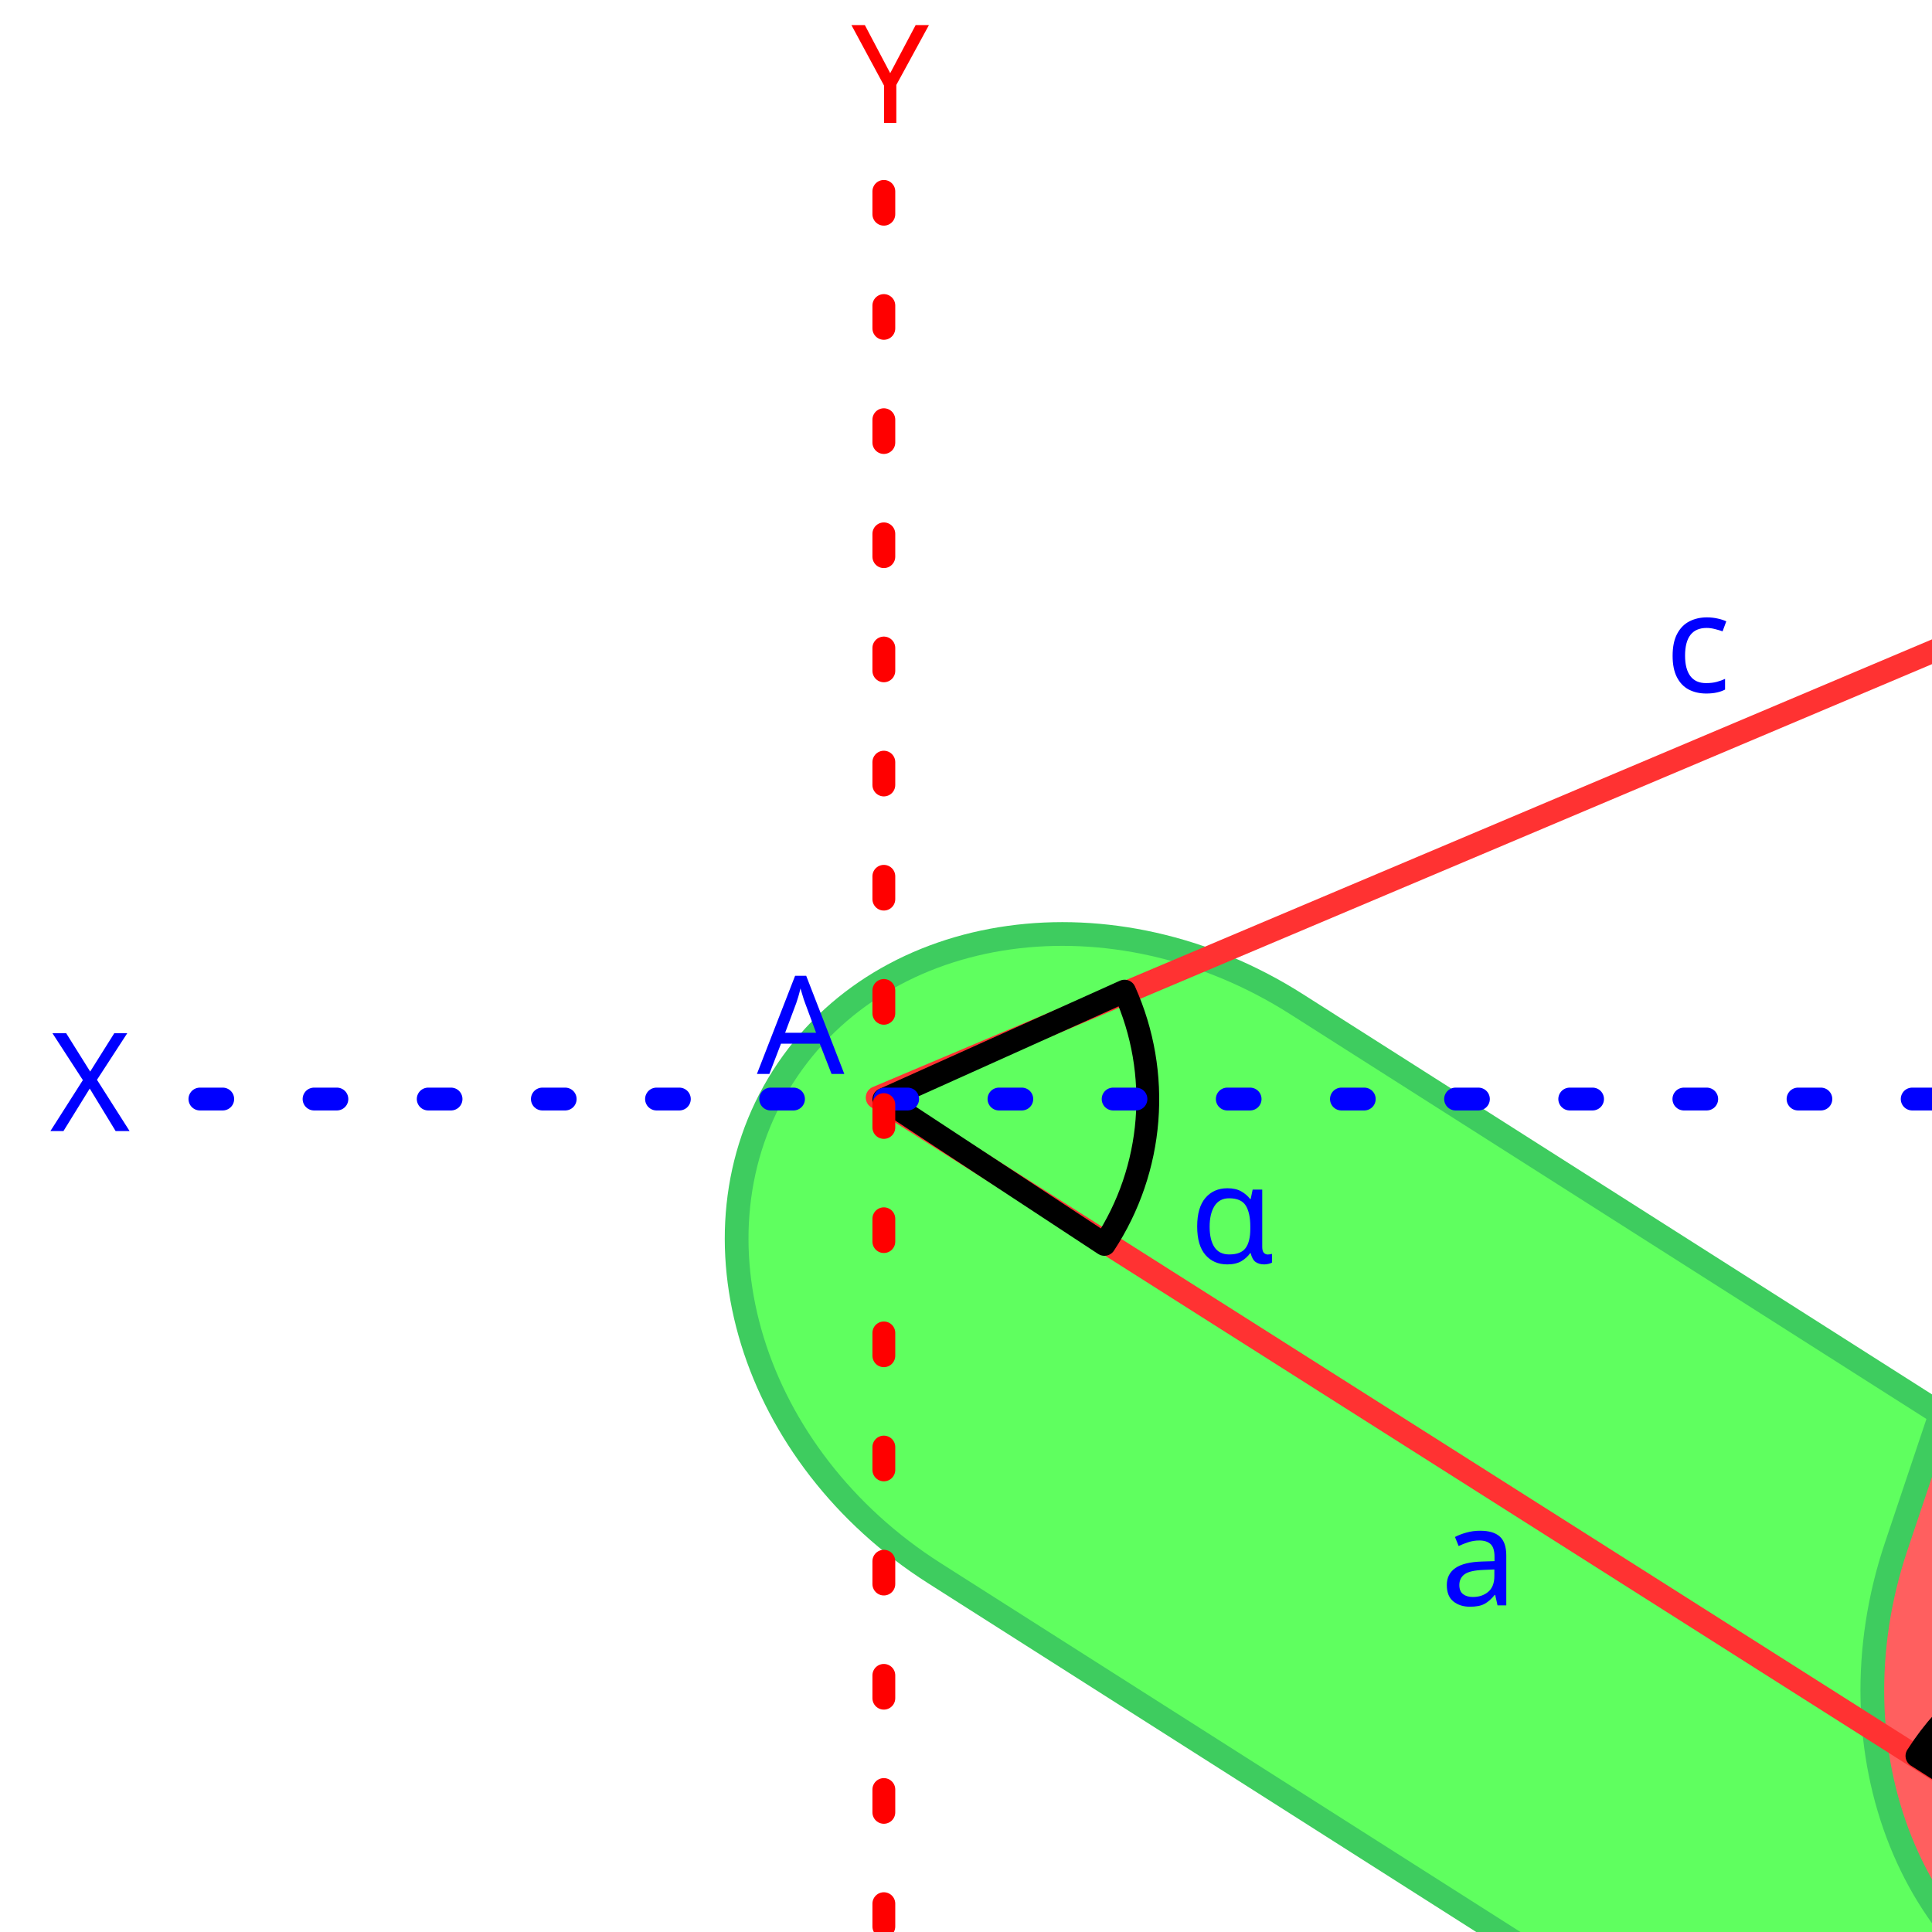
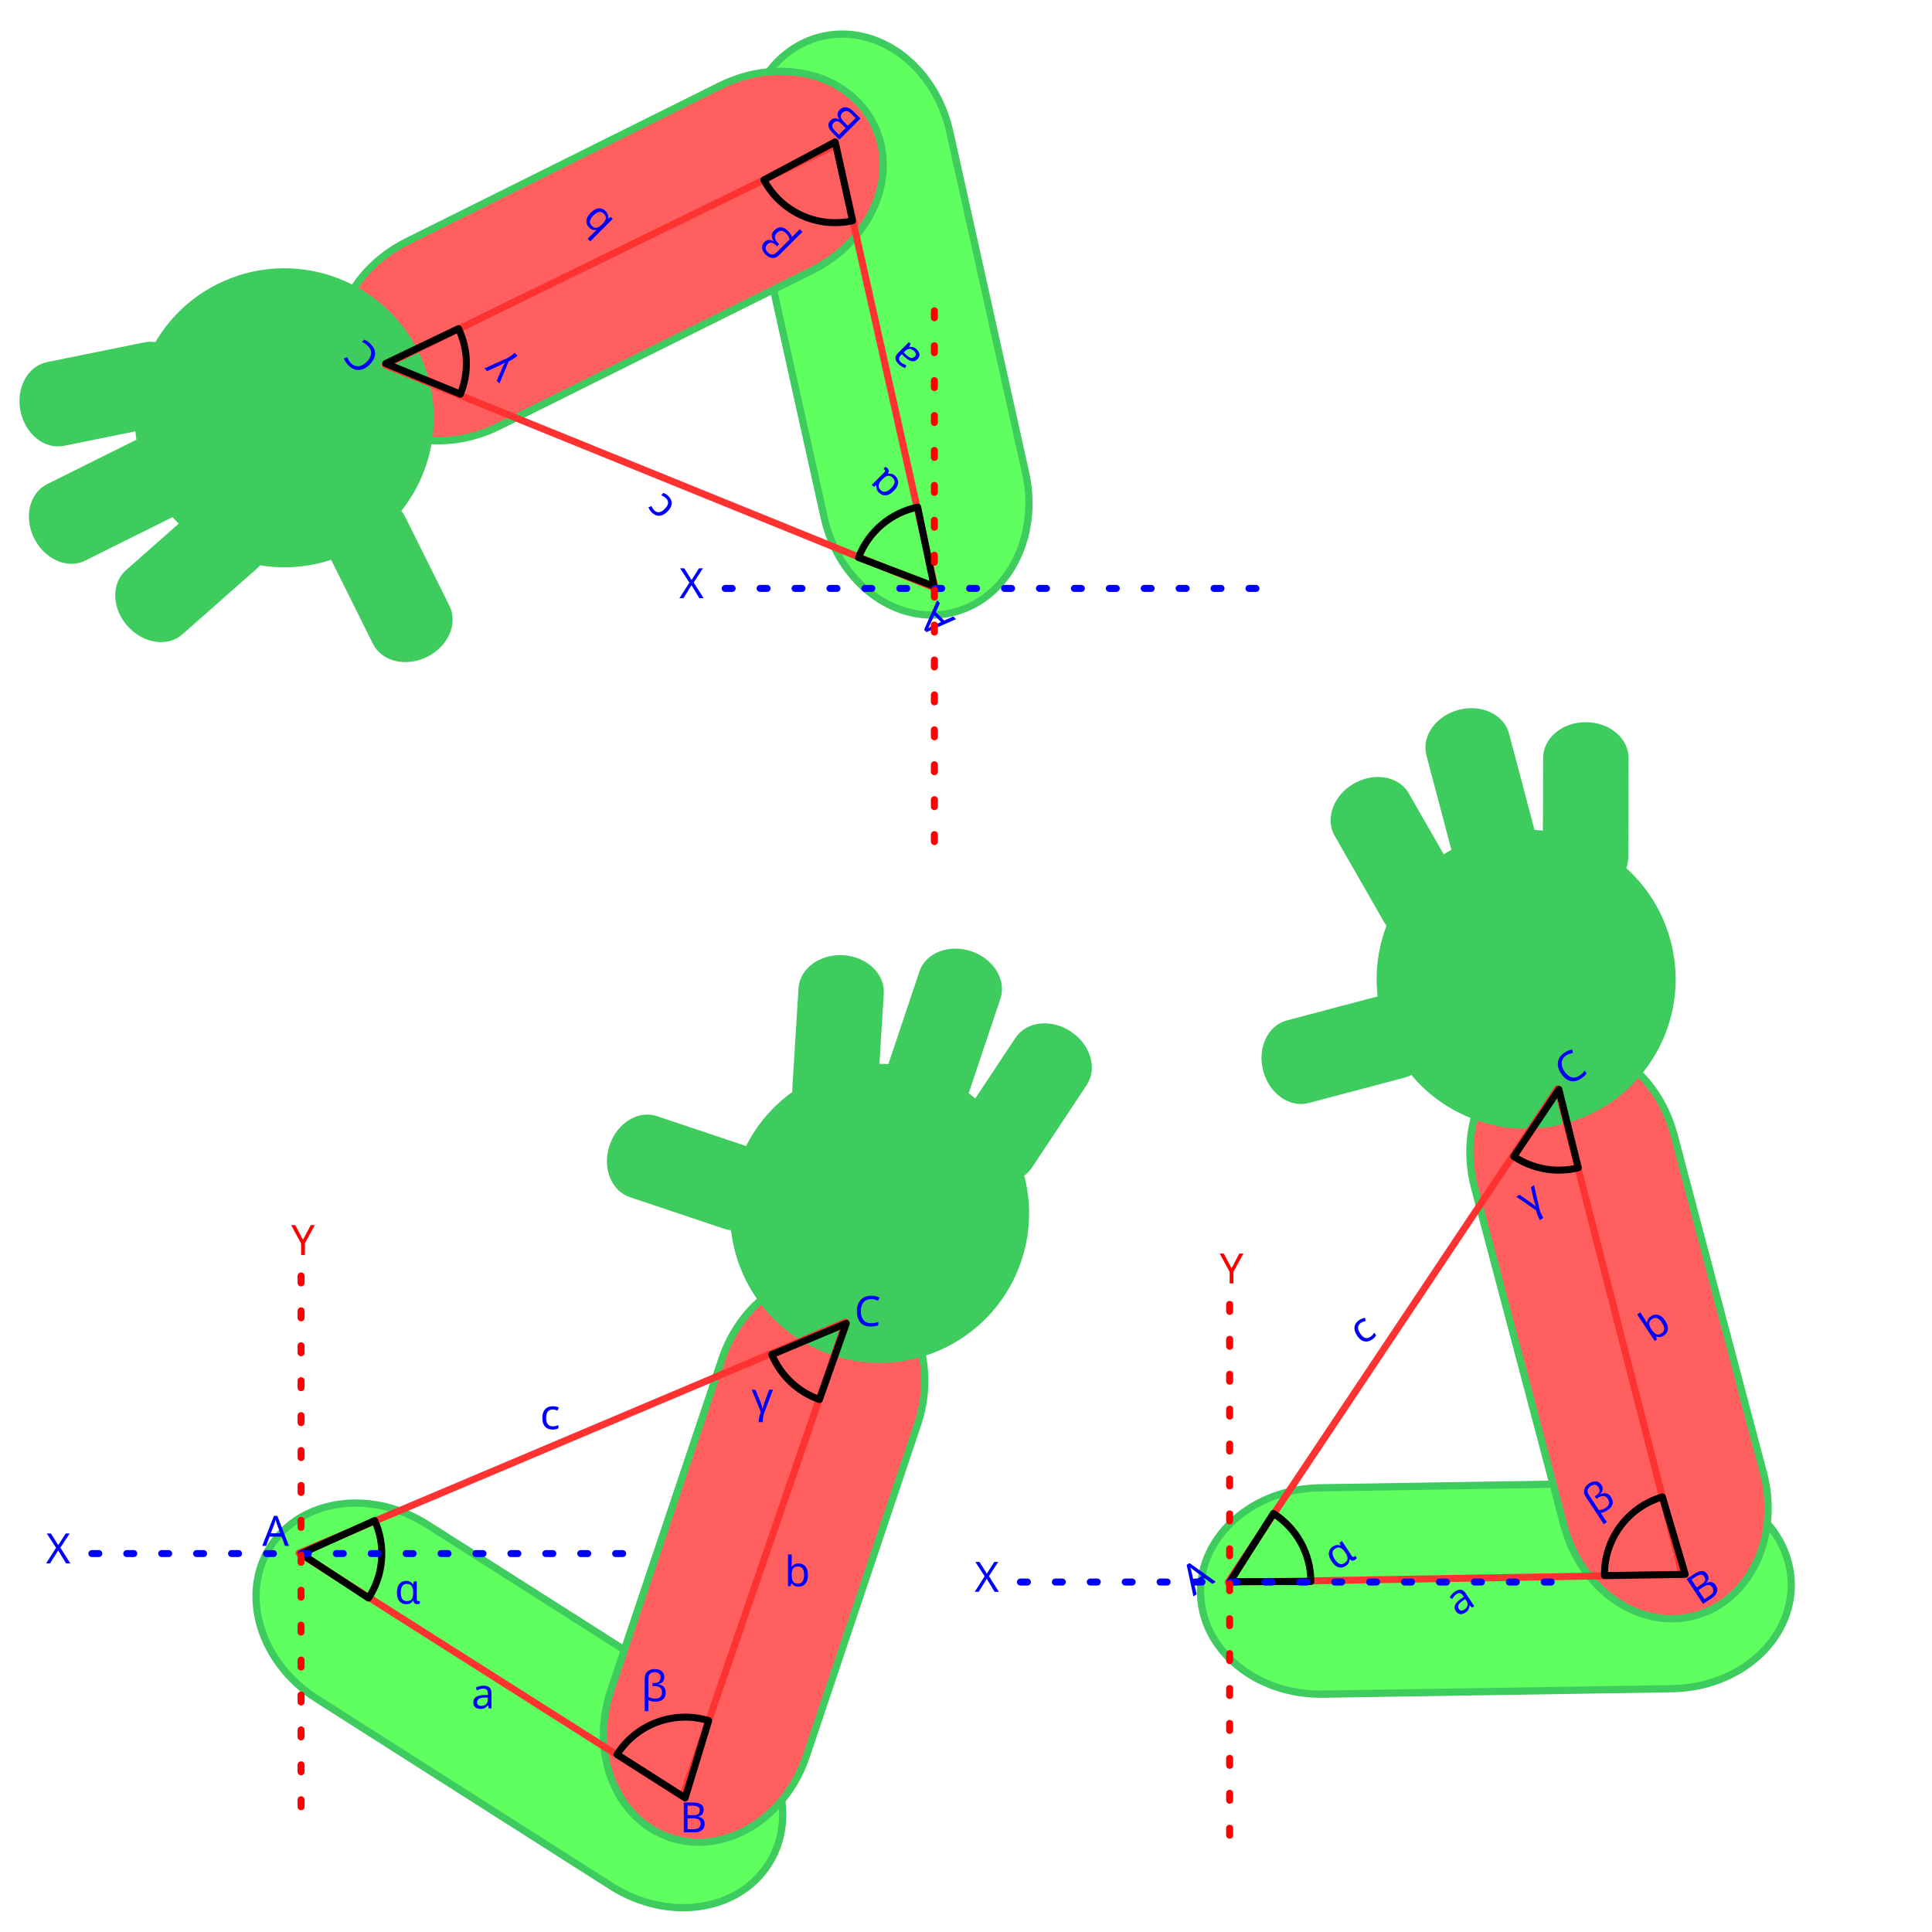
<svg xmlns="http://www.w3.org/2000/svg" width="400" height="400" viewBox="0 0 400 400" version="1.1" id="svg1" xml:space="preserve">
  <defs id="defs1" />
  <g id="layer1">
-     <rect style="fill:#5fff5f;fill-opacity:1;stroke:#3ecc5f;stroke-width:9.827;stroke-linecap:round;stroke-linejoin:round;paint-order:stroke fill markers" id="rect1" width="134.735" height="394.945" x="33.771" y="-653.843" rx="67.367" ry="79.173" transform="rotate(122.4656)" />
-     <g id="g3" transform="matrix(0.751688,-2.240699,2.240699,0.751688,-90.04166,570.0842)">
-       <g id="g2">
-         <rect style="fill:#ff5f5f;fill-opacity:1;stroke:#3ecc5f;stroke-width:4.158;stroke-linecap:round;stroke-linejoin:round;paint-order:stroke fill markers" id="rect1-7" width="57.008" height="167.107" x="161.012" y="-298.79" rx="28.504" ry="33.499" transform="rotate(90)" />
+     <text xml:space="preserve" style="font-size:8.675px;font-family:Ubuntu;-inkscape-font-specification:Ubuntu;fill:#ff0000;fill-opacity:1;stroke:none;stroke-width:1.446;stroke-linecap:round;stroke-linejoin:round;paint-order:stroke fill markers" x="60.278" y="259.83" id="text3-0-35">
+       <tspan id="tspan3-6-6" x="60.278" y="259.83" style="stroke-width:1.446">Y</tspan>
+     </text>
+     <text xml:space="preserve" style="font-size:8.675px;font-family:Ubuntu;-inkscape-font-specification:Ubuntu;fill:#0000ff;fill-opacity:1;stroke:none;stroke-width:1.446;stroke-linecap:round;stroke-linejoin:round;paint-order:stroke fill markers" x="9.516" y="323.678" id="text3-0-35-7">
+       <tspan id="tspan3-6-6-0" x="9.516" y="323.678" style="stroke-width:1.446">X</tspan>
+     </text>
+     <g id="g7">
+       <g id="g5">
+         <rect style="fill:#5fff5f;fill-opacity:1;stroke:#3ecc5f;stroke-width:3.006;stroke-linecap:round;stroke-linejoin:round;paint-order:stroke fill markers" id="rect1" width="41.214" height="120.809" x="219.573" y="-340.664" rx="20.607" ry="24.218" transform="rotate(122.4656)" />
+         <g id="g3" transform="matrix(0.2299333,-0.6854057,0.6854057,0.2299333,-21.18606,426.4296)">
+           <g id="g2">
+             <rect style="fill:#ff5f5f;fill-opacity:1;stroke:#3ecc5f;stroke-width:4.158;stroke-linecap:round;stroke-linejoin:round;paint-order:stroke fill markers" id="rect1-7" width="57.008" height="167.107" x="161.012" y="-298.79" rx="28.504" ry="33.499" transform="rotate(90)" />
+           </g>
+           <g id="g1">
+             <rect style="fill:#3ecc5f;stroke:#3ecc5f;stroke-width:1.41;stroke-linecap:round;stroke-linejoin:round;paint-order:stroke fill markers" id="rect1-7-6" width="23.056" height="47.523" x="-324.631" y="-158.228" rx="11.528" ry="9.527" transform="scale(-1)" />
+             <rect style="fill:#3ecc5f;stroke:#3ecc5f;stroke-width:1.41;stroke-linecap:round;stroke-linejoin:round;paint-order:stroke fill markers" id="rect1-7-6-9" width="23.056" height="47.523" x="-262.279" y="284.203" rx="11.528" ry="9.527" transform="rotate(-105)" />
+             <rect style="fill:#3ecc5f;stroke:#3ecc5f;stroke-width:1.41;stroke-linecap:round;stroke-linejoin:round;paint-order:stroke fill markers" id="rect1-7-6-9-3" width="23.056" height="47.523" x="-202.062" y="350.507" rx="11.528" ry="9.527" transform="rotate(-90)" />
+             <rect style="fill:#3ecc5f;stroke:#3ecc5f;stroke-width:1.41;stroke-linecap:round;stroke-linejoin:round;paint-order:stroke fill markers" id="rect1-7-6-9-3-2" width="23.056" height="47.523" x="-128.86" y="382.83" rx="11.528" ry="9.527" transform="rotate(-75)" />
+             <circle style="fill:#3ecc5f;stroke:#3ecc5f;stroke-width:4.228;stroke-linecap:round;stroke-linejoin:round;paint-order:stroke fill markers" id="path1" cx="189.516" cy="-319.219" r="40.702" transform="rotate(90)" />
+           </g>
+         </g>
      </g>
-       <g id="g1">
-         <rect style="fill:#3ecc5f;stroke:#3ecc5f;stroke-width:1.41;stroke-linecap:round;stroke-linejoin:round;paint-order:stroke fill markers" id="rect1-7-6" width="23.056" height="47.523" x="-324.631" y="-158.228" rx="11.528" ry="9.527" transform="scale(-1)" />
-         <rect style="fill:#3ecc5f;stroke:#3ecc5f;stroke-width:1.41;stroke-linecap:round;stroke-linejoin:round;paint-order:stroke fill markers" id="rect1-7-6-9" width="23.056" height="47.523" x="-262.279" y="284.203" rx="11.528" ry="9.527" transform="rotate(-105)" />
-         <rect style="fill:#3ecc5f;stroke:#3ecc5f;stroke-width:1.41;stroke-linecap:round;stroke-linejoin:round;paint-order:stroke fill markers" id="rect1-7-6-9-3" width="23.056" height="47.523" x="-202.062" y="350.507" rx="11.528" ry="9.527" transform="rotate(-90)" />
-         <rect style="fill:#3ecc5f;stroke:#3ecc5f;stroke-width:1.41;stroke-linecap:round;stroke-linejoin:round;paint-order:stroke fill markers" id="rect1-7-6-9-3-2" width="23.056" height="47.523" x="-128.86" y="382.83" rx="11.528" ry="9.527" transform="rotate(-75)" />
-         <circle style="fill:#3ecc5f;stroke:#3ecc5f;stroke-width:4.228;stroke-linecap:round;stroke-linejoin:round;paint-order:stroke fill markers" id="path1" cx="189.516" cy="-319.219" r="40.702" transform="rotate(90)" />
+       <g id="g6">
+         <text xml:space="preserve" style="font-size:8.675px;font-family:Ubuntu;-inkscape-font-specification:Ubuntu;fill:#0000ff;fill-opacity:1;stroke:none;stroke-width:1.446;stroke-linecap:round;stroke-linejoin:round;paint-order:stroke fill markers" x="97.588" y="353.717" id="text3">
+           <tspan id="tspan3" x="97.588" y="353.717" style="stroke-width:1.446">a</tspan>
+         </text>
+         <text xml:space="preserve" style="font-size:8.675px;font-family:Ubuntu;-inkscape-font-specification:Ubuntu;fill:#0000ff;fill-opacity:1;stroke:none;stroke-width:1.446;stroke-linecap:round;stroke-linejoin:round;paint-order:stroke fill markers" x="162.413" y="328.414" id="text3-3">
+           <tspan id="tspan3-5" x="162.413" y="328.414" style="stroke-width:1.446">b</tspan>
+         </text>
+         <text xml:space="preserve" style="font-size:8.675px;font-family:Ubuntu;-inkscape-font-specification:Ubuntu;fill:#0000ff;fill-opacity:1;stroke:none;stroke-width:1.446;stroke-linecap:round;stroke-linejoin:round;paint-order:stroke fill markers" x="111.807" y="295.882" id="text3-2">
+           <tspan id="tspan3-7" x="111.807" y="295.882" style="stroke-width:1.446">c</tspan>
+         </text>
+         <text xml:space="preserve" style="font-size:8.675px;font-family:Ubuntu;-inkscape-font-specification:Ubuntu;fill:#0000ff;fill-opacity:1;stroke:none;stroke-width:1.446;stroke-linecap:round;stroke-linejoin:round;paint-order:stroke fill markers" x="54.292" y="320.063" id="text3-0">
+           <tspan id="tspan3-6" x="54.292" y="320.063" style="stroke-width:1.446">A</tspan>
+         </text>
+         <text xml:space="preserve" style="font-size:8.675px;font-family:Ubuntu;-inkscape-font-specification:Ubuntu;fill:#0000ff;fill-opacity:1;stroke:none;stroke-width:1.446;stroke-linecap:round;stroke-linejoin:round;paint-order:stroke fill markers" x="81.698" y="332.038" id="text3-0-3">
+           <tspan id="tspan3-6-5" x="81.698" y="332.038" style="stroke-width:1.446">ɑ</tspan>
+         </text>
+         <text xml:space="preserve" style="font-size:8.675px;font-family:Ubuntu;-inkscape-font-specification:Ubuntu;fill:#0000ff;fill-opacity:1;stroke:none;stroke-width:1.446;stroke-linecap:round;stroke-linejoin:round;paint-order:stroke fill markers" x="132.746" y="352.208" id="text3-0-3-6">
+           <tspan id="tspan3-6-5-0" x="132.746" y="352.208" style="stroke-width:1.446">β</tspan>
+         </text>
+         <text xml:space="preserve" style="font-size:8.675px;font-family:Ubuntu;-inkscape-font-specification:Ubuntu;fill:#0000ff;fill-opacity:1;stroke:none;stroke-width:1.446;stroke-linecap:round;stroke-linejoin:round;paint-order:stroke fill markers" x="155.591" y="292.363" id="text3-0-3-6-8">
+           <tspan id="tspan3-6-5-0-7" x="155.591" y="292.363" style="stroke-width:1.446">γ</tspan>
+         </text>
+         <text xml:space="preserve" style="font-size:8.675px;font-family:Ubuntu;-inkscape-font-specification:Ubuntu;fill:#0000ff;fill-opacity:1;stroke:none;stroke-width:1.446;stroke-linecap:round;stroke-linejoin:round;paint-order:stroke fill markers" x="140.725" y="379.376" id="text3-7">
+           <tspan id="tspan3-9" x="140.725" y="379.376" style="stroke-width:1.446">B</tspan>
+         </text>
+         <text xml:space="preserve" style="font-size:8.675px;font-family:Ubuntu;-inkscape-font-specification:Ubuntu;fill:#0000ff;fill-opacity:1;stroke:none;stroke-width:1.446;stroke-linecap:round;stroke-linejoin:round;paint-order:stroke fill markers" x="176.872" y="274.549" id="text3-75">
+           <tspan id="tspan3-92" x="176.872" y="274.549" style="stroke-width:1.446">C</tspan>
+         </text>
+         <g id="g4">
+           <path style="fill:none;stroke:#ff3232;stroke-width:1.446;stroke-linecap:round;stroke-linejoin:round;paint-order:stroke fill markers" d="M 61.91,321.558 141.332,371.946 175.084,273.724 Z" id="path3" />
+           <path style="fill:none;stroke:#000000;stroke-width:1.446;stroke-linecap:round;stroke-linejoin:round;stroke-opacity:1;paint-order:stroke fill markers" id="path2" d="m 77.577,314.817 a 16.716,16.716 0 0 1 -1.278,16.038 l -13.968,-9.183 z" />
+           <path style="fill:none;stroke:#000000;stroke-width:1.446;stroke-linecap:round;stroke-linejoin:round;stroke-opacity:1;paint-order:stroke fill markers" id="path2-2" d="m 127.759,363.251 a 16.716,16.716 0 0 1 18.964,-7.007 l -4.868,15.992 z" />
+           <path style="fill:none;stroke:#000000;stroke-width:1.446;stroke-linecap:round;stroke-linejoin:round;stroke-opacity:1;paint-order:stroke fill markers" id="path2-2-3" d="m 169.655,289.758 a 16.716,16.716 0 0 1 -9.854,-9.305 l 15.418,-6.458 z" />
+         </g>
      </g>
    </g>
-     <path style="fill:none;stroke:#ff3232;stroke-width:4.727;stroke-linecap:round;stroke-linejoin:round;paint-order:stroke fill markers" d="M 181.612,227.242 441.254,391.97 551.595,70.866 Z" id="path3" />
-     <text xml:space="preserve" style="font-size:28.361px;font-family:Ubuntu;-inkscape-font-specification:Ubuntu;fill:#0000ff;fill-opacity:1;stroke:none;stroke-width:4.727;stroke-linecap:round;stroke-linejoin:round;paint-order:stroke fill markers" x="298.249" y="332.377" id="text3">
-       <tspan id="tspan3" x="298.249" y="332.377" style="stroke-width:4.727">a</tspan>
+     <path style="fill:#1a1a1a;stroke:#0000ff;stroke-width:1.446;stroke-linecap:round;stroke-linejoin:round;stroke-dasharray:1.446, 5.784;stroke-dashoffset:0;paint-order:stroke fill markers" d="M 19.017,321.65 H 134.373" id="path4" />
+     <path style="fill:#1a1a1a;stroke:#ff0000;stroke-width:1.446;stroke-linecap:round;stroke-linejoin:round;stroke-dasharray:1.446, 5.784;stroke-dashoffset:0;paint-order:stroke fill markers" d="M 62.331,264.168 V 379.524" id="path4-3" />
+     <text xml:space="preserve" style="font-size:8.675px;font-family:Ubuntu;-inkscape-font-specification:Ubuntu;fill:#ff0000;fill-opacity:1;stroke:none;stroke-width:1.446;stroke-linecap:round;stroke-linejoin:round;paint-order:stroke fill markers" x="252.529" y="265.722" id="text3-0-35-6">
+       <tspan id="tspan3-6-6-4" x="252.529" y="265.722" style="stroke-width:1.446">Y</tspan>
    </text>
-     <text xml:space="preserve" style="font-size:28.361px;font-family:Ubuntu;-inkscape-font-specification:Ubuntu;fill:#0000ff;fill-opacity:1;stroke:none;stroke-width:4.727;stroke-linecap:round;stroke-linejoin:round;paint-order:stroke fill markers" x="510.173" y="249.657" id="text3-3">
-       <tspan id="tspan3-5" x="510.173" y="249.657" style="stroke-width:4.727">b</tspan>
+     <text xml:space="preserve" style="font-size:8.675px;font-family:Ubuntu;-inkscape-font-specification:Ubuntu;fill:#0000ff;fill-opacity:1;stroke:none;stroke-width:1.446;stroke-linecap:round;stroke-linejoin:round;paint-order:stroke fill markers" x="201.766" y="329.569" id="text3-0-35-7-9">
+       <tspan id="tspan3-6-6-0-5" x="201.766" y="329.569" style="stroke-width:1.446">X</tspan>
    </text>
-     <text xml:space="preserve" style="font-size:28.361px;font-family:Ubuntu;-inkscape-font-specification:Ubuntu;fill:#0000ff;fill-opacity:1;stroke:none;stroke-width:4.727;stroke-linecap:round;stroke-linejoin:round;paint-order:stroke fill markers" x="344.733" y="143.303" id="text3-2">
-       <tspan id="tspan3-7" x="344.733" y="143.303" style="stroke-width:4.727">c</tspan>
+     <g id="g8" transform="rotate(-33.36315,168.154,3.617202)">
+       <g id="g5-0">
+         <rect style="fill:#5fff5f;fill-opacity:1;stroke:#3ecc5f;stroke-width:3.006;stroke-linecap:round;stroke-linejoin:round;paint-order:stroke fill markers" id="rect1-4" width="41.214" height="120.809" x="219.573" y="-340.664" rx="20.607" ry="24.218" transform="rotate(122.4656)" />
+         <g id="g4-8" transform="matrix(0.2299333,-0.6854057,0.6854057,0.2299333,-21.18606,426.4296)">
+           <g id="g2-7">
+             <rect style="fill:#ff5f5f;fill-opacity:1;stroke:#3ecc5f;stroke-width:4.158;stroke-linecap:round;stroke-linejoin:round;paint-order:stroke fill markers" id="rect1-7-1" width="57.008" height="167.107" x="161.012" y="-298.79" rx="28.504" ry="33.499" transform="rotate(90)" />
+           </g>
+           <g id="g3-7">
+             <rect style="fill:#3ecc5f;stroke:#3ecc5f;stroke-width:1.41;stroke-linecap:round;stroke-linejoin:round;paint-order:stroke fill markers" id="rect1-7-6-2" width="23.056" height="47.523" x="-324.631" y="-158.228" rx="11.528" ry="9.527" transform="scale(-1)" />
+             <rect style="fill:#3ecc5f;stroke:#3ecc5f;stroke-width:1.41;stroke-linecap:round;stroke-linejoin:round;paint-order:stroke fill markers" id="rect1-7-6-9-7" width="23.056" height="47.523" x="-262.279" y="284.203" rx="11.528" ry="9.527" transform="rotate(-105)" />
+             <rect style="fill:#3ecc5f;stroke:#3ecc5f;stroke-width:1.41;stroke-linecap:round;stroke-linejoin:round;paint-order:stroke fill markers" id="rect1-7-6-9-3-22" width="23.056" height="47.523" x="-202.062" y="350.507" rx="11.528" ry="9.527" transform="rotate(-90)" />
+             <rect style="fill:#3ecc5f;stroke:#3ecc5f;stroke-width:1.41;stroke-linecap:round;stroke-linejoin:round;paint-order:stroke fill markers" id="rect1-7-6-9-3-2-6" width="23.056" height="47.523" x="-128.86" y="382.83" rx="11.528" ry="9.527" transform="rotate(-75)" />
+             <circle style="fill:#3ecc5f;stroke:#3ecc5f;stroke-width:4.228;stroke-linecap:round;stroke-linejoin:round;paint-order:stroke fill markers" id="path1-1" cx="189.516" cy="-319.219" r="40.702" transform="rotate(90)" />
+           </g>
+         </g>
+       </g>
+       <g id="g7-0">
+         <text xml:space="preserve" style="font-size:8.675px;font-family:Ubuntu;-inkscape-font-specification:Ubuntu;fill:#0000ff;fill-opacity:1;stroke:none;stroke-width:1.446;stroke-linecap:round;stroke-linejoin:round;paint-order:stroke fill markers" x="97.588" y="353.717" id="text3-6">
+           <tspan id="tspan3-1" x="97.588" y="353.717" style="stroke-width:1.446">a</tspan>
+         </text>
+         <text xml:space="preserve" style="font-size:8.675px;font-family:Ubuntu;-inkscape-font-specification:Ubuntu;fill:#0000ff;fill-opacity:1;stroke:none;stroke-width:1.446;stroke-linecap:round;stroke-linejoin:round;paint-order:stroke fill markers" x="162.413" y="328.414" id="text3-3-5">
+           <tspan id="tspan3-5-9" x="162.413" y="328.414" style="stroke-width:1.446">b</tspan>
+         </text>
+         <text xml:space="preserve" style="font-size:8.675px;font-family:Ubuntu;-inkscape-font-specification:Ubuntu;fill:#0000ff;fill-opacity:1;stroke:none;stroke-width:1.446;stroke-linecap:round;stroke-linejoin:round;paint-order:stroke fill markers" x="111.807" y="295.882" id="text3-2-4">
+           <tspan id="tspan3-7-9" x="111.807" y="295.882" style="stroke-width:1.446">c</tspan>
+         </text>
+         <text xml:space="preserve" style="font-size:8.675px;font-family:Ubuntu;-inkscape-font-specification:Ubuntu;fill:#0000ff;fill-opacity:1;stroke:none;stroke-width:1.446;stroke-linecap:round;stroke-linejoin:round;paint-order:stroke fill markers" x="54.292" y="320.063" id="text3-0-0">
+           <tspan id="tspan3-6-9" x="54.292" y="320.063" style="stroke-width:1.446">A</tspan>
+         </text>
+         <text xml:space="preserve" style="font-size:8.675px;font-family:Ubuntu;-inkscape-font-specification:Ubuntu;fill:#0000ff;fill-opacity:1;stroke:none;stroke-width:1.446;stroke-linecap:round;stroke-linejoin:round;paint-order:stroke fill markers" x="81.698" y="332.038" id="text3-0-3-1">
+           <tspan id="tspan3-6-5-7" x="81.698" y="332.038" style="stroke-width:1.446">ɑ</tspan>
+         </text>
+         <text xml:space="preserve" style="font-size:8.675px;font-family:Ubuntu;-inkscape-font-specification:Ubuntu;fill:#0000ff;fill-opacity:1;stroke:none;stroke-width:1.446;stroke-linecap:round;stroke-linejoin:round;paint-order:stroke fill markers" x="132.746" y="352.208" id="text3-0-3-6-7">
+           <tspan id="tspan3-6-5-0-1" x="132.746" y="352.208" style="stroke-width:1.446">β</tspan>
+         </text>
+         <text xml:space="preserve" style="font-size:8.675px;font-family:Ubuntu;-inkscape-font-specification:Ubuntu;fill:#0000ff;fill-opacity:1;stroke:none;stroke-width:1.446;stroke-linecap:round;stroke-linejoin:round;paint-order:stroke fill markers" x="155.591" y="292.363" id="text3-0-3-6-8-1">
+           <tspan id="tspan3-6-5-0-7-5" x="155.591" y="292.363" style="stroke-width:1.446">γ</tspan>
+         </text>
+         <text xml:space="preserve" style="font-size:8.675px;font-family:Ubuntu;-inkscape-font-specification:Ubuntu;fill:#0000ff;fill-opacity:1;stroke:none;stroke-width:1.446;stroke-linecap:round;stroke-linejoin:round;paint-order:stroke fill markers" x="140.725" y="379.376" id="text3-7-9">
+           <tspan id="tspan3-9-7" x="140.725" y="379.376" style="stroke-width:1.446">B</tspan>
+         </text>
+         <text xml:space="preserve" style="font-size:8.675px;font-family:Ubuntu;-inkscape-font-specification:Ubuntu;fill:#0000ff;fill-opacity:1;stroke:none;stroke-width:1.446;stroke-linecap:round;stroke-linejoin:round;paint-order:stroke fill markers" x="176.872" y="274.549" id="text3-75-7">
+           <tspan id="tspan3-92-6" x="176.872" y="274.549" style="stroke-width:1.446">C</tspan>
+         </text>
+         <g id="g6-7">
+           <path style="fill:none;stroke:#ff3232;stroke-width:1.446;stroke-linecap:round;stroke-linejoin:round;paint-order:stroke fill markers" d="M 61.91,321.558 141.332,371.946 175.084,273.724 Z" id="path3-3" />
+           <path style="fill:none;stroke:#000000;stroke-width:1.446;stroke-linecap:round;stroke-linejoin:round;stroke-opacity:1;paint-order:stroke fill markers" id="path2-6" d="m 77.577,314.817 a 16.716,16.716 0 0 1 -1.278,16.038 l -13.968,-9.183 z" />
+           <path style="fill:none;stroke:#000000;stroke-width:1.446;stroke-linecap:round;stroke-linejoin:round;stroke-opacity:1;paint-order:stroke fill markers" id="path2-2-5" d="m 127.759,363.251 a 16.716,16.716 0 0 1 18.964,-7.007 l -4.868,15.992 z" />
+           <path style="fill:none;stroke:#000000;stroke-width:1.446;stroke-linecap:round;stroke-linejoin:round;stroke-opacity:1;paint-order:stroke fill markers" id="path2-2-3-6" d="m 169.655,289.758 a 16.716,16.716 0 0 1 -9.854,-9.305 l 15.418,-6.458 z" />
+         </g>
+       </g>
+     </g>
+     <path style="fill:#1a1a1a;stroke:#0000ff;stroke-width:1.446;stroke-linecap:round;stroke-linejoin:round;stroke-dasharray:1.446, 5.784;stroke-dashoffset:0;paint-order:stroke fill markers" d="M 211.268,327.542 H 326.624" id="path4-39" />
+     <path style="fill:#1a1a1a;stroke:#ff0000;stroke-width:1.446;stroke-linecap:round;stroke-linejoin:round;stroke-dasharray:1.446, 5.784;stroke-dashoffset:0;paint-order:stroke fill markers" d="M 254.582,270.059 V 385.415" id="path4-3-4" />
+     <text xml:space="preserve" style="font-size:8.675px;font-family:Ubuntu;-inkscape-font-specification:Ubuntu;fill:#ff0000;fill-opacity:1;stroke:none;stroke-width:1.446;stroke-linecap:round;stroke-linejoin:round;paint-order:stroke fill markers" x="191.399" y="60.004" id="text3-0-35-3">
+       <tspan id="tspan3-6-6-9" x="191.399" y="60.004" style="stroke-width:1.446">Y</tspan>
    </text>
-     <text xml:space="preserve" style="font-size:28.361px;font-family:Ubuntu;-inkscape-font-specification:Ubuntu;fill:#0000ff;fill-opacity:1;stroke:none;stroke-width:4.727;stroke-linecap:round;stroke-linejoin:round;paint-order:stroke fill markers" x="156.709" y="222.355" id="text3-0">
-       <tspan id="tspan3-6" x="156.709" y="222.355" style="stroke-width:4.727">A</tspan>
+     <text xml:space="preserve" style="font-size:8.675px;font-family:Ubuntu;-inkscape-font-specification:Ubuntu;fill:#0000ff;fill-opacity:1;stroke:none;stroke-width:1.446;stroke-linecap:round;stroke-linejoin:round;paint-order:stroke fill markers" x="140.637" y="123.852" id="text3-0-35-7-0">
+       <tspan id="tspan3-6-6-0-8" x="140.637" y="123.852" style="stroke-width:1.446">X</tspan>
    </text>
-     <text xml:space="preserve" style="font-size:28.361px;font-family:Ubuntu;-inkscape-font-specification:Ubuntu;fill:#ff0000;fill-opacity:1;stroke:none;stroke-width:4.727;stroke-linecap:round;stroke-linejoin:round;paint-order:stroke fill markers" x="176.278" y="25.444" id="text3-0-35">
-       <tspan id="tspan3-6-6" x="176.278" y="25.444" style="stroke-width:4.727">Y</tspan>
-     </text>
-     <text xml:space="preserve" style="font-size:28.361px;font-family:Ubuntu;-inkscape-font-specification:Ubuntu;fill:#0000ff;fill-opacity:1;stroke:none;stroke-width:4.727;stroke-linecap:round;stroke-linejoin:round;paint-order:stroke fill markers" x="10.328" y="234.172" id="text3-0-35-7">
-       <tspan id="tspan3-6-6-0" x="10.328" y="234.172" style="stroke-width:4.727">X</tspan>
-     </text>
-     <text xml:space="preserve" style="font-size:28.361px;font-family:Ubuntu;-inkscape-font-specification:Ubuntu;fill:#0000ff;fill-opacity:1;stroke:none;stroke-width:4.727;stroke-linecap:round;stroke-linejoin:round;paint-order:stroke fill markers" x="246.301" y="261.503" id="text3-0-3">
-       <tspan id="tspan3-6-5" x="246.301" y="261.503" style="stroke-width:4.727">ɑ</tspan>
-     </text>
-     <text xml:space="preserve" style="font-size:28.361px;font-family:Ubuntu;-inkscape-font-specification:Ubuntu;fill:#0000ff;fill-opacity:1;stroke:none;stroke-width:4.727;stroke-linecap:round;stroke-linejoin:round;paint-order:stroke fill markers" x="413.187" y="327.442" id="text3-0-3-6">
-       <tspan id="tspan3-6-5-0" x="413.187" y="327.442" style="stroke-width:4.727">β</tspan>
-     </text>
-     <text xml:space="preserve" style="font-size:28.361px;font-family:Ubuntu;-inkscape-font-specification:Ubuntu;fill:#0000ff;fill-opacity:1;stroke:none;stroke-width:4.727;stroke-linecap:round;stroke-linejoin:round;paint-order:stroke fill markers" x="487.872" y="131.798" id="text3-0-3-6-8">
-       <tspan id="tspan3-6-5-0-7" x="487.872" y="131.798" style="stroke-width:4.727">γ</tspan>
-     </text>
-     <text xml:space="preserve" style="font-size:28.361px;font-family:Ubuntu;-inkscape-font-specification:Ubuntu;fill:#0000ff;fill-opacity:1;stroke:none;stroke-width:4.727;stroke-linecap:round;stroke-linejoin:round;paint-order:stroke fill markers" x="439.27" y="416.26" id="text3-7">
-       <tspan id="tspan3-9" x="439.27" y="416.26" style="stroke-width:4.727">B</tspan>
-     </text>
-     <text xml:space="preserve" style="font-size:28.361px;font-family:Ubuntu;-inkscape-font-specification:Ubuntu;fill:#0000ff;fill-opacity:1;stroke:none;stroke-width:4.727;stroke-linecap:round;stroke-linejoin:round;paint-order:stroke fill markers" x="557.441" y="73.563" id="text3-75">
-       <tspan id="tspan3-92" x="557.441" y="73.563" style="stroke-width:4.727">C</tspan>
-     </text>
-     <path style="fill:none;stroke:#000000;stroke-width:4.727;stroke-linecap:round;stroke-linejoin:round;stroke-opacity:1;paint-order:stroke fill markers" id="path2" d="m 232.83,205.205 a 54.648,54.648 0 0 1 -4.176,52.432 l -45.664,-30.019 z" />
-     <path style="fill:none;stroke:#000000;stroke-width:4.727;stroke-linecap:round;stroke-linejoin:round;stroke-opacity:1;paint-order:stroke fill markers" id="path2-2" d="M 396.883,363.544 A 54.648,54.648 0 0 1 458.879,340.636 l -15.913,52.28 z" />
-     <path style="fill:none;stroke:#000000;stroke-width:4.727;stroke-linecap:round;stroke-linejoin:round;stroke-opacity:1;paint-order:stroke fill markers" id="path2-2-3" d="M 533.848,123.284 A 54.648,54.648 0 0 1 501.634,92.865 l 50.405,-21.113 z" />
-     <path style="fill:#1a1a1a;stroke:#0000ff;stroke-width:4.727;stroke-linecap:round;stroke-linejoin:round;stroke-dasharray:4.727, 18.907;stroke-dashoffset:0;paint-order:stroke fill markers" d="M 41.389,227.543 H 418.506" id="path4" />
-     <path style="fill:#1a1a1a;stroke:#ff0000;stroke-width:4.727;stroke-linecap:round;stroke-linejoin:round;stroke-dasharray:4.727, 18.907;stroke-dashoffset:0;paint-order:stroke fill markers" d="M 182.99,39.625 V 416.742" id="path4-3" />
+     <g id="g8-8" transform="rotate(-135,86.37357,194.3794)">
+       <g id="g5-5">
+         <rect style="fill:#5fff5f;fill-opacity:1;stroke:#3ecc5f;stroke-width:3.006;stroke-linecap:round;stroke-linejoin:round;paint-order:stroke fill markers" id="rect1-0" width="41.214" height="120.809" x="219.573" y="-340.664" rx="20.607" ry="24.218" transform="rotate(122.4656)" />
+         <g id="g4-9" transform="matrix(0.2299333,-0.6854057,0.6854057,0.2299333,-21.18606,426.4296)">
+           <g id="g2-6">
+             <rect style="fill:#ff5f5f;fill-opacity:1;stroke:#3ecc5f;stroke-width:4.158;stroke-linecap:round;stroke-linejoin:round;paint-order:stroke fill markers" id="rect1-7-3" width="57.008" height="167.107" x="161.012" y="-298.79" rx="28.504" ry="33.499" transform="rotate(90)" />
+           </g>
+           <g id="g3-8">
+             <rect style="fill:#3ecc5f;stroke:#3ecc5f;stroke-width:1.41;stroke-linecap:round;stroke-linejoin:round;paint-order:stroke fill markers" id="rect1-7-6-5" width="23.056" height="47.523" x="-324.631" y="-158.228" rx="11.528" ry="9.527" transform="scale(-1)" />
+             <rect style="fill:#3ecc5f;stroke:#3ecc5f;stroke-width:1.41;stroke-linecap:round;stroke-linejoin:round;paint-order:stroke fill markers" id="rect1-7-6-9-6" width="23.056" height="47.523" x="-262.279" y="284.203" rx="11.528" ry="9.527" transform="rotate(-105)" />
+             <rect style="fill:#3ecc5f;stroke:#3ecc5f;stroke-width:1.41;stroke-linecap:round;stroke-linejoin:round;paint-order:stroke fill markers" id="rect1-7-6-9-3-1" width="23.056" height="47.523" x="-202.062" y="350.507" rx="11.528" ry="9.527" transform="rotate(-90)" />
+             <rect style="fill:#3ecc5f;stroke:#3ecc5f;stroke-width:1.41;stroke-linecap:round;stroke-linejoin:round;paint-order:stroke fill markers" id="rect1-7-6-9-3-2-1" width="23.056" height="47.523" x="-128.86" y="382.83" rx="11.528" ry="9.527" transform="rotate(-75)" />
+             <circle style="fill:#3ecc5f;stroke:#3ecc5f;stroke-width:4.228;stroke-linecap:round;stroke-linejoin:round;paint-order:stroke fill markers" id="path1-5" cx="189.516" cy="-319.219" r="40.702" transform="rotate(90)" />
+           </g>
+         </g>
+       </g>
+       <g id="g7-9">
+         <text xml:space="preserve" style="font-size:8.675px;font-family:Ubuntu;-inkscape-font-specification:Ubuntu;fill:#0000ff;fill-opacity:1;stroke:none;stroke-width:1.446;stroke-linecap:round;stroke-linejoin:round;paint-order:stroke fill markers" x="97.588" y="353.717" id="text3-8">
+           <tspan id="tspan3-4" x="97.588" y="353.717" style="stroke-width:1.446">a</tspan>
+         </text>
+         <text xml:space="preserve" style="font-size:8.675px;font-family:Ubuntu;-inkscape-font-specification:Ubuntu;fill:#0000ff;fill-opacity:1;stroke:none;stroke-width:1.446;stroke-linecap:round;stroke-linejoin:round;paint-order:stroke fill markers" x="162.413" y="328.414" id="text3-3-8">
+           <tspan id="tspan3-5-1" x="162.413" y="328.414" style="stroke-width:1.446">b</tspan>
+         </text>
+         <text xml:space="preserve" style="font-size:8.675px;font-family:Ubuntu;-inkscape-font-specification:Ubuntu;fill:#0000ff;fill-opacity:1;stroke:none;stroke-width:1.446;stroke-linecap:round;stroke-linejoin:round;paint-order:stroke fill markers" x="111.807" y="295.882" id="text3-2-0">
+           <tspan id="tspan3-7-3" x="111.807" y="295.882" style="stroke-width:1.446">c</tspan>
+         </text>
+         <text xml:space="preserve" style="font-size:8.675px;font-family:Ubuntu;-inkscape-font-specification:Ubuntu;fill:#0000ff;fill-opacity:1;stroke:none;stroke-width:1.446;stroke-linecap:round;stroke-linejoin:round;paint-order:stroke fill markers" x="54.292" y="320.063" id="text3-0-04">
+           <tspan id="tspan3-6-4" x="54.292" y="320.063" style="stroke-width:1.446">A</tspan>
+         </text>
+         <text xml:space="preserve" style="font-size:8.675px;font-family:Ubuntu;-inkscape-font-specification:Ubuntu;fill:#0000ff;fill-opacity:1;stroke:none;stroke-width:1.446;stroke-linecap:round;stroke-linejoin:round;paint-order:stroke fill markers" x="81.698" y="332.038" id="text3-0-3-4">
+           <tspan id="tspan3-6-5-4" x="81.698" y="332.038" style="stroke-width:1.446">ɑ</tspan>
+         </text>
+         <text xml:space="preserve" style="font-size:8.675px;font-family:Ubuntu;-inkscape-font-specification:Ubuntu;fill:#0000ff;fill-opacity:1;stroke:none;stroke-width:1.446;stroke-linecap:round;stroke-linejoin:round;paint-order:stroke fill markers" x="132.746" y="352.208" id="text3-0-3-6-76">
+           <tspan id="tspan3-6-5-0-3" x="132.746" y="352.208" style="stroke-width:1.446">β</tspan>
+         </text>
+         <text xml:space="preserve" style="font-size:8.675px;font-family:Ubuntu;-inkscape-font-specification:Ubuntu;fill:#0000ff;fill-opacity:1;stroke:none;stroke-width:1.446;stroke-linecap:round;stroke-linejoin:round;paint-order:stroke fill markers" x="155.591" y="292.363" id="text3-0-3-6-8-17">
+           <tspan id="tspan3-6-5-0-7-59" x="155.591" y="292.363" style="stroke-width:1.446">γ</tspan>
+         </text>
+         <text xml:space="preserve" style="font-size:8.675px;font-family:Ubuntu;-inkscape-font-specification:Ubuntu;fill:#0000ff;fill-opacity:1;stroke:none;stroke-width:1.446;stroke-linecap:round;stroke-linejoin:round;paint-order:stroke fill markers" x="140.725" y="379.376" id="text3-7-6">
+           <tspan id="tspan3-9-2" x="140.725" y="379.376" style="stroke-width:1.446">B</tspan>
+         </text>
+         <text xml:space="preserve" style="font-size:8.675px;font-family:Ubuntu;-inkscape-font-specification:Ubuntu;fill:#0000ff;fill-opacity:1;stroke:none;stroke-width:1.446;stroke-linecap:round;stroke-linejoin:round;paint-order:stroke fill markers" x="176.872" y="274.549" id="text3-75-1">
+           <tspan id="tspan3-92-7" x="176.872" y="274.549" style="stroke-width:1.446">C</tspan>
+         </text>
+         <g id="g6-8">
+           <path style="fill:none;stroke:#ff3232;stroke-width:1.446;stroke-linecap:round;stroke-linejoin:round;paint-order:stroke fill markers" d="M 61.91,321.558 141.332,371.946 175.084,273.724 Z" id="path3-5" />
+           <path style="fill:none;stroke:#000000;stroke-width:1.446;stroke-linecap:round;stroke-linejoin:round;stroke-opacity:1;paint-order:stroke fill markers" id="path2-7" d="m 77.577,314.817 a 16.716,16.716 0 0 1 -1.278,16.038 l -13.968,-9.183 z" />
+           <path style="fill:none;stroke:#000000;stroke-width:1.446;stroke-linecap:round;stroke-linejoin:round;stroke-opacity:1;paint-order:stroke fill markers" id="path2-2-4" d="m 127.759,363.251 a 16.716,16.716 0 0 1 18.964,-7.007 l -4.868,15.992 z" />
+           <path style="fill:none;stroke:#000000;stroke-width:1.446;stroke-linecap:round;stroke-linejoin:round;stroke-opacity:1;paint-order:stroke fill markers" id="path2-2-3-1" d="m 169.655,289.758 a 16.716,16.716 0 0 1 -9.854,-9.305 l 15.418,-6.458 z" />
+         </g>
+       </g>
+     </g>
+     <path style="fill:#1a1a1a;stroke:#0000ff;stroke-width:1.446;stroke-linecap:round;stroke-linejoin:round;stroke-dasharray:1.446, 5.784;stroke-dashoffset:0;paint-order:stroke fill markers" d="M 150.138,121.824 H 265.494" id="path4-8" />
+     <path style="fill:#1a1a1a;stroke:#ff0000;stroke-width:1.446;stroke-linecap:round;stroke-linejoin:round;stroke-dasharray:1.446, 5.784;stroke-dashoffset:0;paint-order:stroke fill markers" d="M 193.452,64.342 V 179.698" id="path4-3-5" />
  </g>
</svg>
